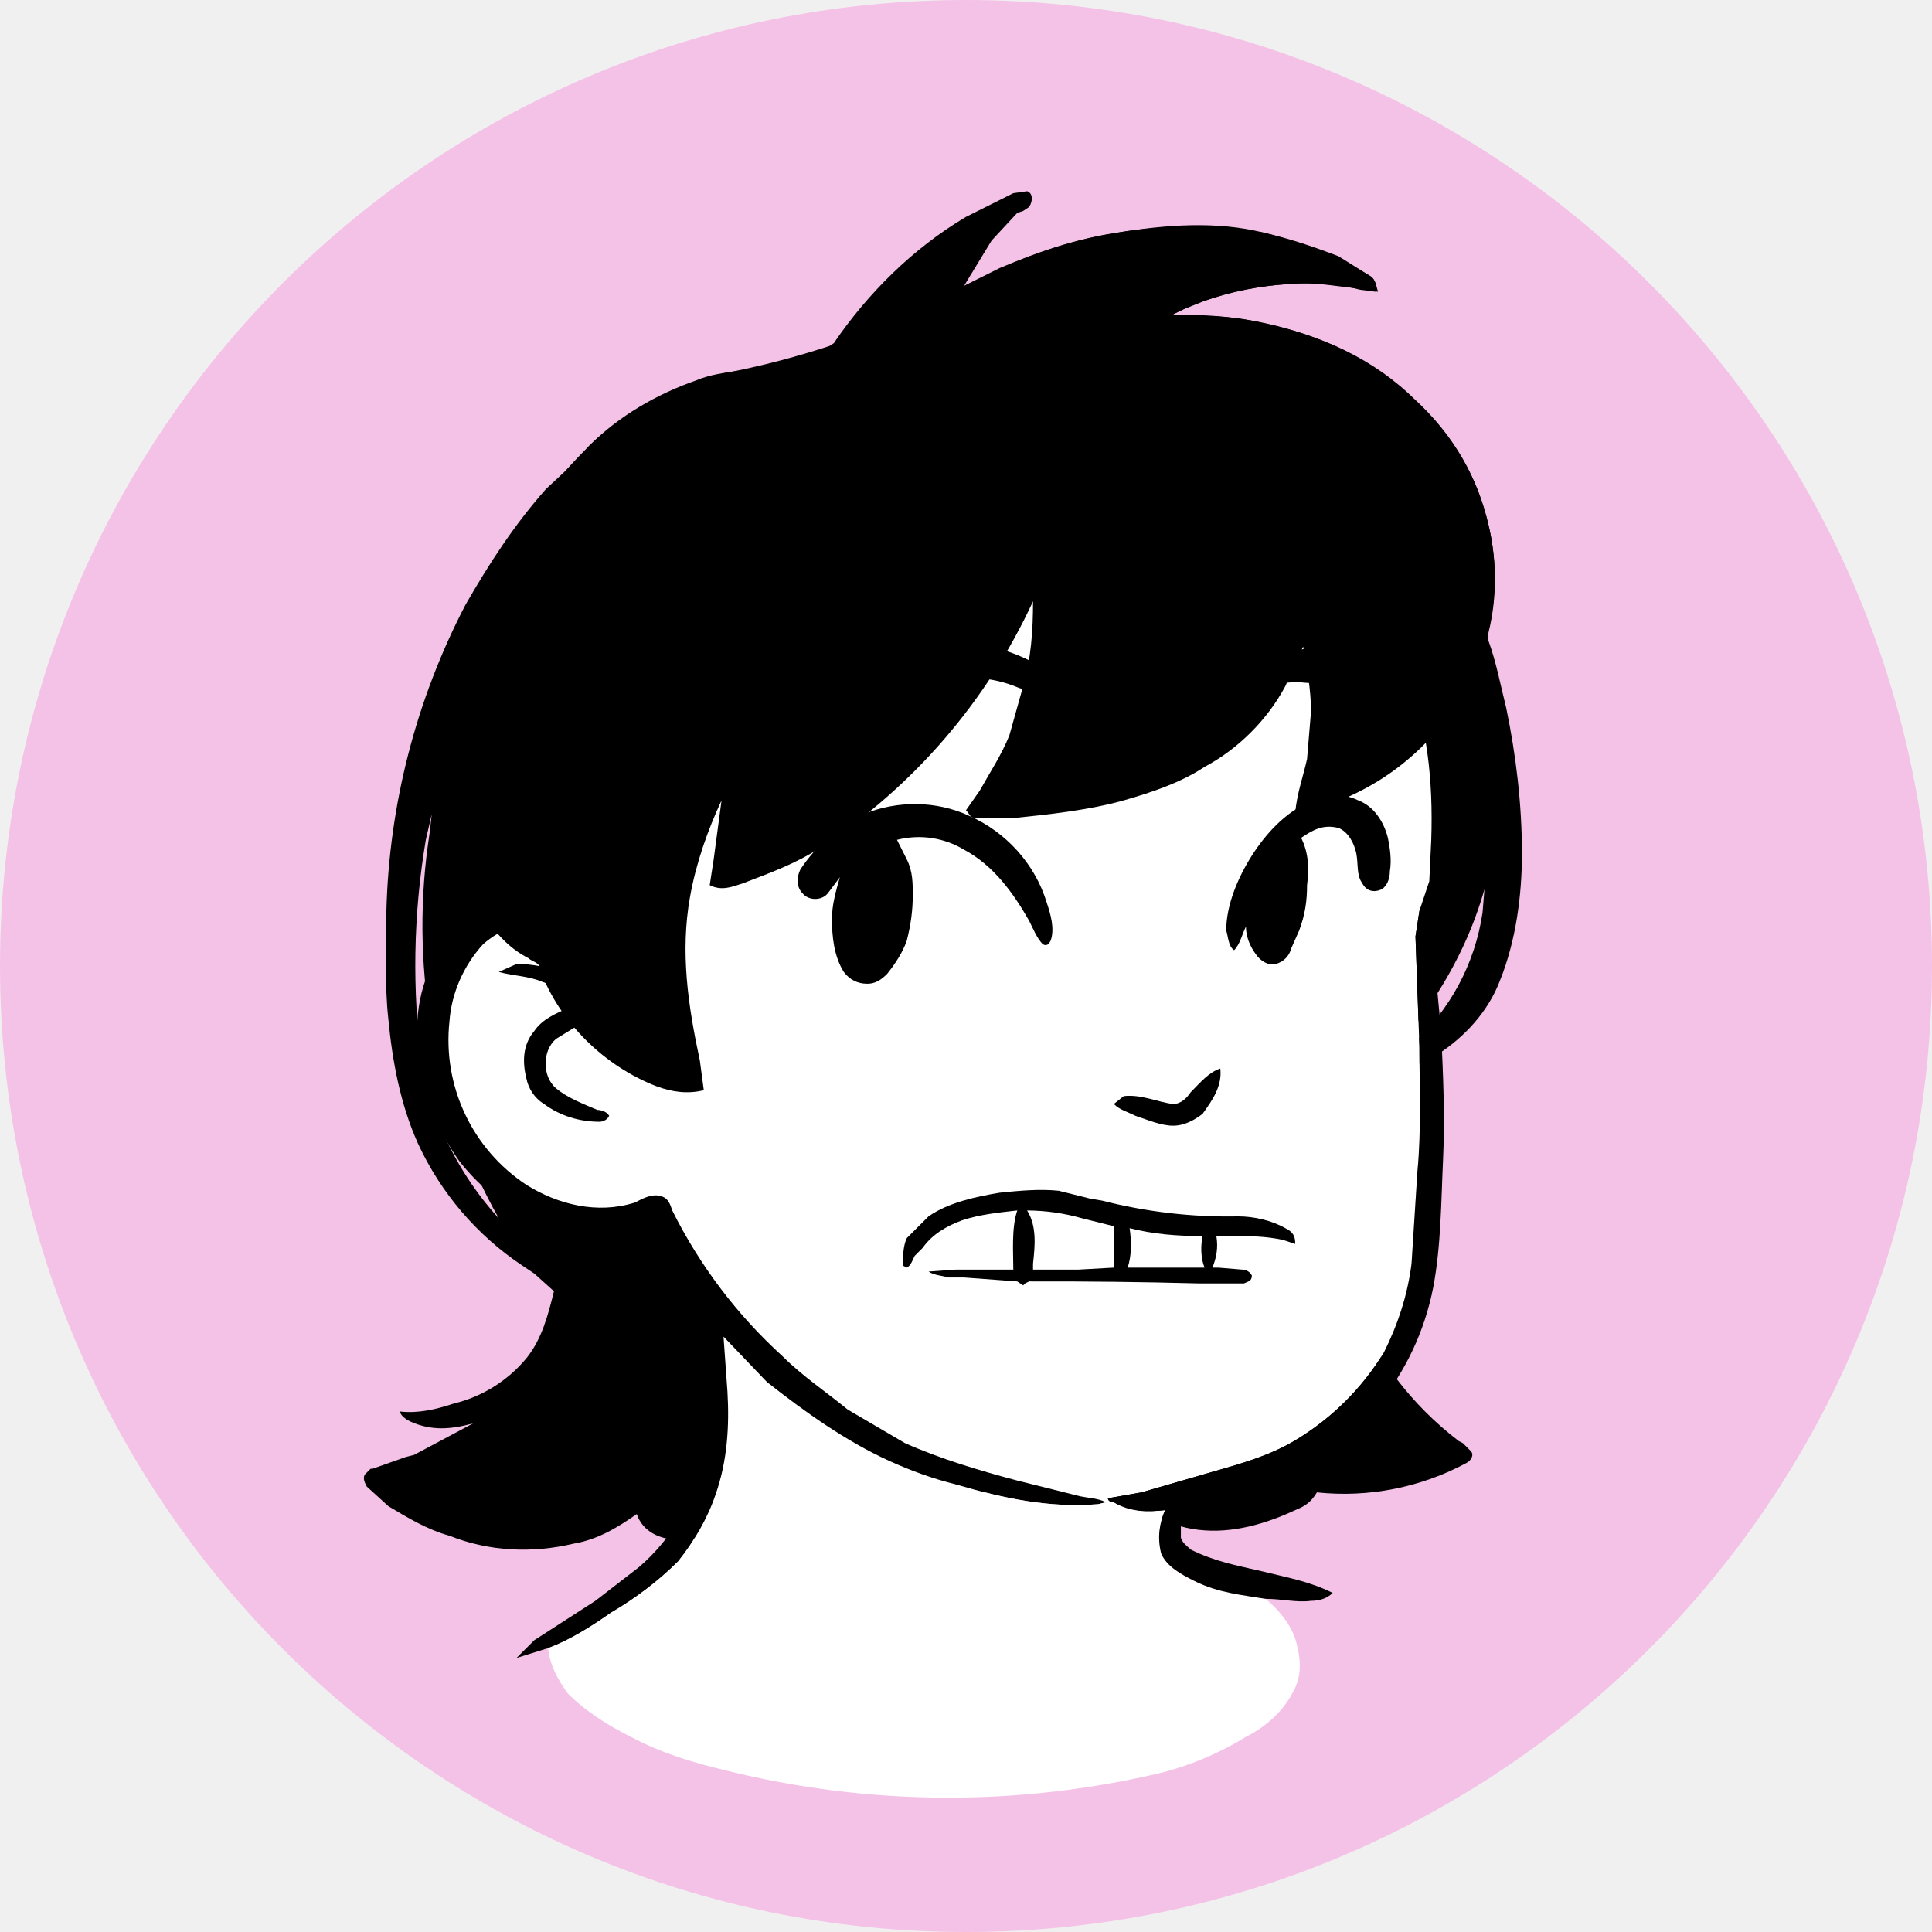
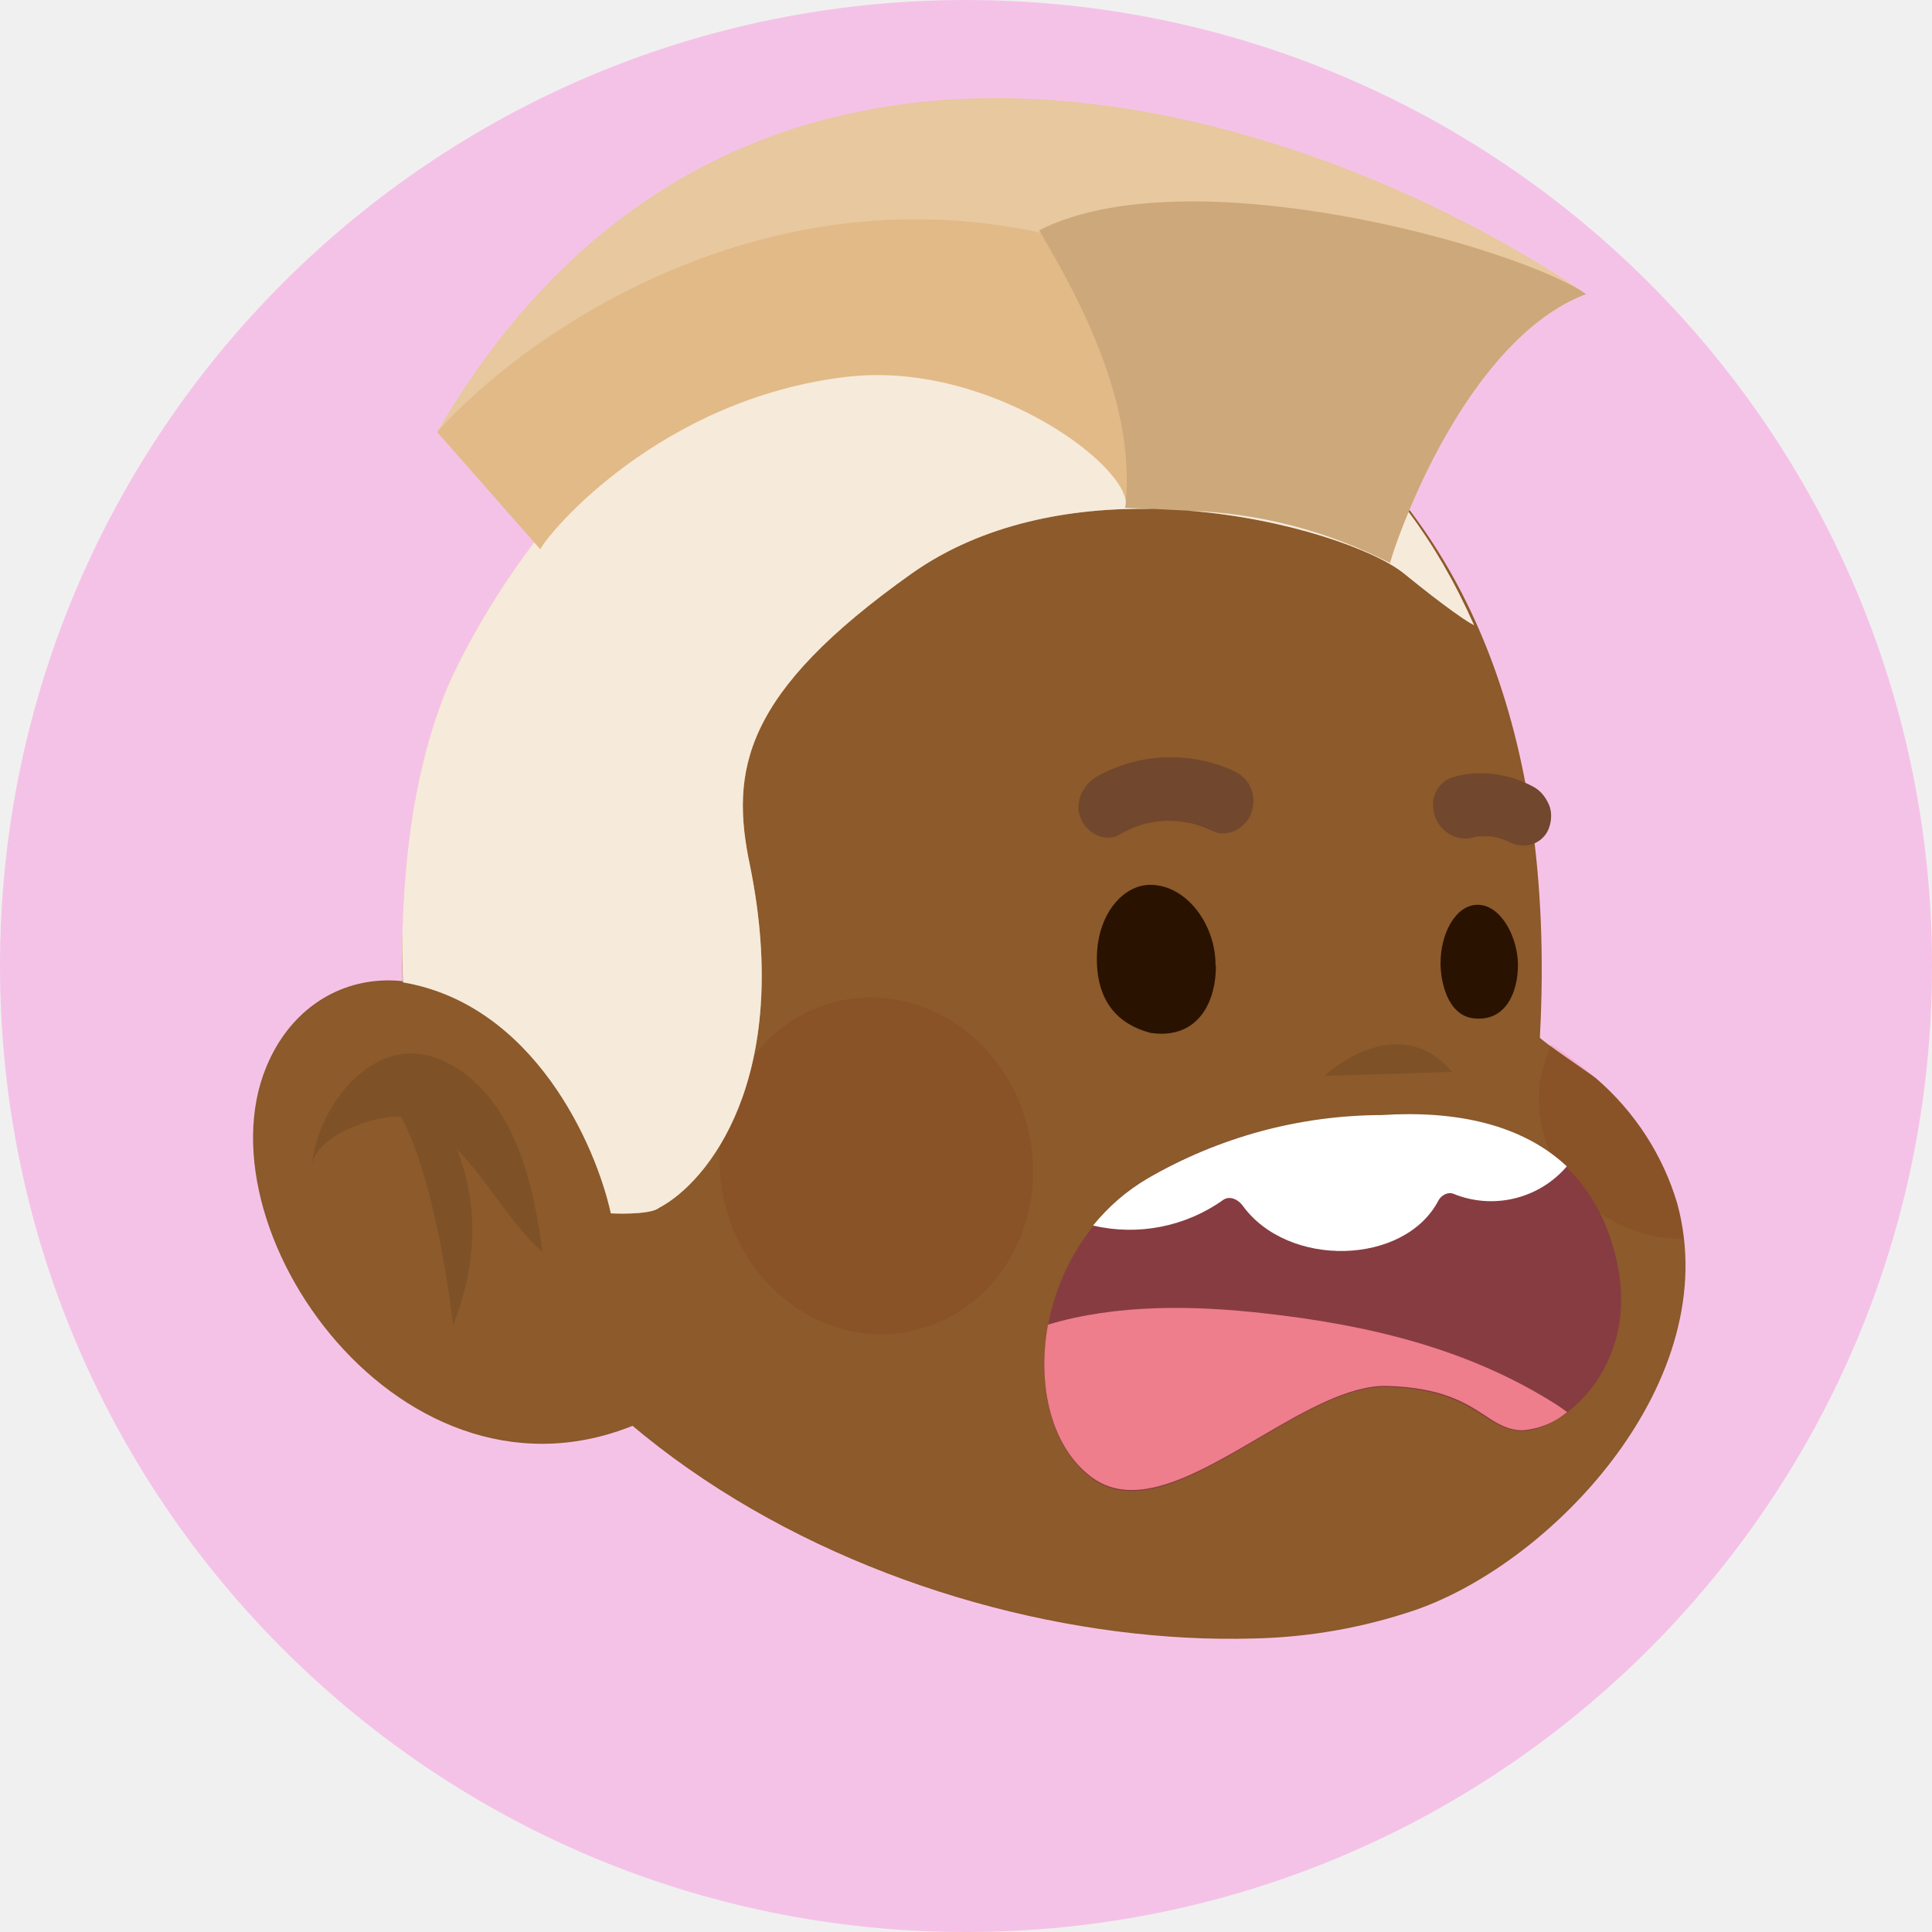
- <svg xmlns="http://www.w3.org/2000/svg" viewBox="0 0 980 980" fill="none" shape-rendering="auto" width="128" height="128">
+ <svg xmlns="http://www.w3.org/2000/svg" viewBox="0 0 480 480" fill="none" shape-rendering="auto" width="128" height="128">
  <mask id="viewboxMask">
-     <rect width="980" height="980" rx="490" ry="490" x="0" y="0" fill="#fff" />
+     <rect width="480" height="480" rx="240" ry="240" x="0" y="0" fill="#fff" />
  </mask>
  <g mask="url(#viewboxMask)">
-     <rect fill="#f5c2e7" width="980" height="980" x="0" y="0" />
-     <g transform="translate(10 -60)">
-       <path fill-rule="evenodd" clip-rule="evenodd" d="M512 165c2-3 2-7-1-8l-7 1-2 1-22 11c-27 16-50 39-67 64l-4 3h-2c-12 4-24 8-36 10l-6 1c-7 1-15 2-22 5-20 7-39 18-54 33l-8 9-14 13c-16 18-29 38-41 59a356 356 0 0 0-40 155c0 18-1 37 1 55 2 21 6 43 15 63a150 150 0 0 0 53 62l6 4 10 9c-3 12-6 24-14 34a69 69 0 0 1-37 23c-9 3-18 5-27 4 0 2 3 4 5 5 11 5 21 4 32 1l-30 16-4 1-17 6h-1l-3 3c-1 2 0 4 1 6l11 10c10 6 20 12 31 15 20 8 42 9 63 4 12-2 22-8 32-15 3 9 12 13 21 13l8-1 13-2 31-7 50-11 32-3h42c18 0 36 3 54 8l11 4c7 3 14 6 23 7 17 2 34-3 49-10 5-2 8-4 11-9a131 131 0 0 0 76-15c2-1 4-4 2-6l-4-4-2-1a168 168 0 0 1-54-71c-4-11-8-24-6-36 0-5 2-9 6-12l7-2h1l-3-60c28-27 51-60 62-99l-1 12a112 112 0 0 1-36 67c-2 2-4 4-7 4 0 3 2 5 4 6 6 1 12-2 16-5 14-9 26-22 32-38 8-20 11-43 11-64 0-25-3-50-8-74-3-12-5-23-9-34v-7c5-19 4-40-2-59-7-25-22-46-42-62-10-9-22-16-35-22a183 183 0 0 0-82-15l6-3 10-4c14-5 29-8 44-9a118 118 0 0 1 32 2l4 1 8 1v-2c0-2-1-5-3-6l-16-10c-13-5-25-9-38-12-24-6-50-4-74 0-21 3-41 10-60 18l-8 4-10 5 14-23 13-14 3-1 3-2ZM208 482l1-9-3 13a382 382 0 0 0-2 114 160 160 0 0 0 39 78 304 304 0 0 1-36-189l1-7Z" fill="#000000" />
-       <path d="M528 244c41 6 80 22 113 47 28 21 50 49 65 81 13 28 20 60 19 91-1 15-3 30-8 44h-2l1-21c1-30-2-59-13-87-10-30-28-57-50-79-42-40-98-62-156-63a243 243 0 0 0-196 94 207 207 0 0 0-40 139l2 25c8 0 19 0 25 7l-3 3-17 1c-12 1-24 5-33 13a64 64 0 0 0-17 39c-5 32 12 65 39 83 16 10 36 15 55 9 4-2 9-5 14-3 3 1 4 4 5 7a251 251 0 0 0 90 100c8 7 18 13 28 18 18 8 38 14 57 19l32 8c5 1 9 1 13 3l-4 1c-25 2-48-3-72-10-12-3-23-7-34-12a306 306 0 0 1-84-63l2 28c1 17 0 35-6 52-4 12-11 24-19 34-10 10-22 19-34 26-10 7-21 14-32 18l-16 5 9-9 31-20 22-17a95 95 0 0 0 32-56c2-14 2-28 2-43v-27c-10-14-22-29-27-46-17 8-38 7-55-1-17-7-32-19-43-33-12-17-19-36-21-56s2-40 15-56c9-10 22-18 35-21-4-14-6-29-6-44a234 234 0 0 1 83-173 249 249 0 0 1 199-55Z" fill="#000" />
-       <path d="M653 320c22 22 40 49 50 79 11 28 14 57 13 87l-1 21-5 15-2 13 2 56c0 21 1 42-1 63l-3 47c-2 16-7 31-14 45-11 18-26 33-44 44-13 8-27 12-41 16l-38 11-17 3c0 1 1 2 3 2 8 5 17 5 26 4-3 7-4 14-2 22 3 7 11 11 17 14 12 6 24 7 36 9 7 6 14 14 16 24 2 8 2 16-2 23-5 10-14 18-24 23-13 8-27 14-42 18a468 468 0 0 1-222-1c-17-4-33-9-48-17-12-6-23-13-32-22-5-7-9-14-10-23 11-4 22-11 32-18 12-7 24-16 34-26 8-10 15-22 19-34 6-17 7-35 6-52l-2-28 22 23c19 15 40 30 62 40 11 5 22 9 34 12 24 7 47 12 72 10l4-1c-4-2-8-2-13-3l-32-8c-19-5-39-11-57-19l-29-17c-11-9-23-17-33-27a251 251 0 0 1-56-74c-1-3-2-6-5-7-5-2-10 1-14 3-19 6-39 1-55-9a88 88 0 0 1-39-83c1-14 7-28 17-39 9-8 21-12 33-13l17-1 3-3c-6-7-17-7-25-7l-2-25a207 207 0 0 1 40-139 243 243 0 0 1 196-94c58 1 114 23 156 63Z" fill="#ffffff" />
-       <path d="M710 522c3 0 3 4 4 6 3 11 4 23 5 34l2 21c1 22 2 43 1 65-1 21-1 44-5 65a136 136 0 0 1-80 99c-15 7-31 11-48 13v15c1 3 3 4 5 6 12 6 23 8 36 11 12 3 24 5 36 11-3 3-7 4-11 4-7 1-15-1-23-1-12-2-24-3-36-9-6-3-14-7-17-14-2-8-1-15 2-22-9 1-18 1-26-4-2 0-3-1-3-2l17-3 38-11c14-4 28-8 41-16 18-11 33-26 44-44 7-14 12-29 14-45l3-47c2-21 1-42 1-63l-2-56 2-13ZM252 549c8 0 17 1 23 7 5 4 10 9 12 15 1 3 0 6-2 8l-13 8c-7 6-7 19 0 25 6 5 14 8 21 11 2 0 5 1 6 3-1 2-3 3-5 3-10 0-20-3-28-9-5-3-8-8-9-13-2-8-2-17 4-24 4-6 11-9 18-12-4-5-7-11-14-13-7-3-15-3-22-5l9-4Z" fill="#000" />
-       <path d="M679 466c8 3 13 11 15 19 1 5 2 11 1 17 0 3-1 7-4 9-4 2-8 1-10-3-3-4-2-10-3-15s-4-11-9-13c-8-2-13 1-19 5 4 8 4 16 3 24 0 8-1 15-4 23l-4 9c-1 4-4 7-8 8s-8-2-10-5c-3-4-5-9-5-14-2 4-3 9-6 12-3-2-3-7-4-10 0-13 6-27 13-38s17-22 29-27c8-4 17-5 25-1ZM482 474c18 8 33 24 39 44 2 6 4 13 2 19-1 2-2 3-4 2-3-3-5-8-7-12-8-14-18-28-33-36-10-6-22-8-34-5l5 10c3 6 3 12 3 18 0 8-1 15-3 23-2 6-6 12-10 17-3 3-6 5-10 5-5 0-9-2-12-6-5-8-6-18-6-27 0-7 2-14 4-21l-6 8c-3 4-10 4-13 0-3-3-3-8-1-12 8-12 19-22 32-28 17-7 37-7 54 1Z" fill="#000000" />
-       <path d="M479 386c16 1 33 7 46 17 3 3 7 5 8 9 1 2-1 5-3 4-8-1-15-5-23-7-7-3-15-5-23-5-7-1-15 0-22 1-15 2-30 9-43 16l-21 9-1-1c1-4 3-9 6-12 6-10 17-16 27-21 15-7 32-11 49-10ZM673 390c5 2 11 5 15 10 4 4 5 9 4 15l-23-7c-7-2-13-1-20-2-7 0-15 1-21 5l-13 8h-3c-1-3 0-6 2-8 5-9 13-15 22-18 12-4 24-6 37-3Z" fill="#000000" />
-       <path d="M609 602c1 9-4 16-9 23-4 3-9 6-15 6s-13-3-19-5c-4-2-8-3-11-6l5-4c9-1 17 3 25 4 4 0 7-3 9-6 5-5 9-10 15-12Z" fill="#000000" />
-       <path fill-rule="evenodd" clip-rule="evenodd" d="m527 664 16 4 6 1a258 258 0 0 0 69 8c8 0 17 2 24 6 4 2 5 4 5 8l-6-2c-9-2-17-2-26-2h-8c1 6 0 11-2 16h3l12 1c2 0 4 1 5 3 0 3-2 3-4 4h-23a2932 2932 0 0 0-86-1l-2 1-1 1-3-2-27-2a3065 3065 0 0 0-8 0c-3-1-7-1-10-3l14-1h29c0-9-1-21 2-30-9 1-19 2-28 5-8 3-15 7-20 14l-4 4c-1 2-2 5-4 6l-2-1c0-4 0-10 2-14l11-11c10-7 24-10 36-12 10-1 20-2 30-1Zm-16 10a104 104 0 0 1 28 4l16 4v21l-18 1h-23v-3c1-9 2-19-3-27Zm89 13c-13 0-25-1-37-4 1 7 1 14-1 20h39c-2-5-2-11-1-16Z" fill="#000000" />
-       <path d="M631 178a213 213 0 0 1 54 22c3 2 3 5 4 8l-13-2c-10-1-20-3-30-2-22 1-43 6-62 16 16 0 31 0 47 4 29 6 56 18 77 39 17 16 30 36 36 59 5 19 6 39 1 59a127 127 0 0 1-73 84l-20 9-5-2c1-10 4-18 6-27l2-24c0-11-2-22-4-33l-9 20c-9 17-24 32-41 41-12 8-27 13-41 17-18 5-37 7-56 9h-19c-3 0-3-2-5-4l7-10c5-9 11-18 15-28l7-25c4-14 5-28 5-43a299 299 0 0 1-108 125c-12 8-26 13-39 18-6 2-11 4-17 1l2-13 4-30c-7 15-13 32-16 49-5 28-1 55 5 83l2 15c-8 2-16 1-24-2-26-10-49-32-59-59 0-4-4-4-6-6-10-5-18-14-23-23-9-14-15-31-17-48a204 204 0 0 1 30-136c11-20 25-37 41-53a146 146 0 0 1 75-38 432 432 0 0 0 57-16c27-10 51-24 77-36a229 229 0 0 1 133-18Z" fill="#000000" />
+     <rect fill="#f5c2e7" width="480" height="480" x="0" y="0" />
+     <g transform="matrix(.85775 0 0 .85427 52 47)">
+       <path d="M264 38.6s131.4 20.6 121.4 208.1c0 .7 15.2 10.9 16.4 12a77.1 77.1 0 0 1 23.4 36.3c13.9 51.3-35.7 104.2-75.8 118.2a155 155 0 0 1-46.7 8.3c-103.1 3-239.7-62.7-246.7-191a202.7 202.7 0 0 1 15.1-83.9c0 .1 57.4-142.5 192.9-108Z" fill="#8c5a2b" />
+       <path d="M388.7 248.7a57 57 0 0 0-3.2 10.5 40 40 0 0 0 8.5 30.4 42.3 42.3 0 0 0 33 15.7c-3.2-31.7-29-50.7-38.3-56.6ZM203.5 332c24.4-5.2 39.6-31 33.9-57.5-5.7-26.5-30.2-43.7-54.6-38.5-24.4 5.3-39.5 31-33.8 57.6 5.7 26.5 30.1 43.7 54.5 38.5Z" fill="#DC2400" style="mix-blend-mode:multiply" opacity=".1" />
+       <path opacity=".1" d="M323 257.9s20.9-19.9 37-1.2Z" fill="#000" />
+       <path d="M128.7 356.9C59.3 391.7-3.7 304.4 16.5 255.3c12.9-31.4 50.4-33.8 72.1-5.2a185 185 0 0 1 29.1 59.1" fill="#8c5a2b" />
+       <path opacity=".1" d="M71.5 279c9 9 16.1 22.5 25 30-1.7-12.5-4.3-26-10.4-37.3-6.2-11.6-17.5-21-29-20.3-14.2 1-25.9 17.6-27.4 32.6 1-9 19-15 25.9-14.2 10.8 20.4 15 60.6 15 60.6 9-22.7 5.4-40.7 1-51.5Z" fill="#000" />
    </g>
-     <g transform="translate(10 -60)" />
+     <g transform="matrix(.85472 0 0 .855 19 -17)">
+       <path d="M311.4 362.3C339 346 362.6 345 379.3 344c33.3-2 61.1 8.8 68.5 42.7 6.8 31.2-16.9 49.4-27.8 49-11-.3-13.3-12.2-39.3-12.8-26-.6-63.4 42.9-85.5 26.6-22.2-16.4-18.4-66.6 16.2-87Z" fill="#873C41" />
+       <path d="M433.3 430.2a22.8 22.8 0 0 1-13.1 5.3c-4.3-.1-7.3-2-10.9-4.4-5.5-3.6-12.6-8.1-28.5-8.5-11-.2-24.1 7.4-37.2 15.1-17.8 10.4-35.6 20.9-48.4 11.5-11.7-8.6-16.1-26.4-12.8-44.4 20-6 42.3-5.6 62.8-3.3 29.5 3.3 59.2 10 85.4 26.8a84 84 0 0 1 2.7 1.9Z" fill="#EE7E8B" />
+       <path d="M333.4 368.5a46.8 46.8 0 0 1-37.9 7.5c4.3-5.3 9.6-10 15.9-13.7a136.3 136.3 0 0 1 68-18.4c21.6-1.4 40.8 2.7 53.8 14.9l-.6.7a29 29 0 0 1-32.3 7.3c-1.6-.7-3.6.4-4.4 1.9-9.8 18.9-43.8 19.8-57 1.4-1.3-1.7-3.6-2.8-5.5-1.6Z" fill="#fff" />
+     </g>
+     <g transform="matrix(.85472 0 0 .855 19 -17)">
+       <path d="M331.2 300.5c0 11.9-6.2 21.5-19.1 19.5-9.3-2.5-15.5-9-15.5-21.5 0-13 7.7-21.5 15.5-21.5 10.6 0 19.1 11.6 19 23.5ZM419 300.3c0 8-3.6 16.5-12.8 15.5-7.8-.8-9.7-11-9.7-16 0-8.7 4.4-17 10.8-17 6.8 0 11.7 9.5 11.7 17.5Z" fill="#2A1200" />
+       <path d="M337 244.2a43.9 43.9 0 0 0-40.5 1.4c-4 2.3-6.6 7.7-4.5 12.3 1.9 4.2 7 6.9 11.2 4.5 1.3-.8 2.6-1.4 4-2 .4-.2 1.5-.4 1.9-.7l.6-.2a37.5 37.5 0 0 1 6.5-1.1h1.9a34.2 34.2 0 0 1 6.3.8l2 .6c1.3.4 2.6 1 4 1.6 4 2 9.6-.8 11.1-5.3 1.7-5-.3-9.8-4.6-11.9ZM423.5 248.5c-7.4-4-16-5-23.6-2.7-2 .6-4 2.4-4.8 4.4-1 2-1 4.8-.2 7a10 10 0 0 0 4.6 5.3 9 9 0 0 0 6.6.7l1.1-.3h3.6c1.4.1 2.8.5 4.2 1l1.4.6c2 1.1 4.6 1.4 6.7.7 2-.6 4-2.3 4.8-4.4.8-2 1.1-4.6.2-6.9-1-2.3-2.4-4.2-4.6-5.4Z" fill="#71472D" />
+     </g>
+     <g transform="matrix(.85472 0 0 .85667 18 -15)">
+       <path d="M440 102.8c-74-50.6-244.4-113.6-334 40l28.2 32c-17 22.4-25.2 41.9-25.7 43.2-8.8 22-12 46.3-12.6 70.6-.1 4.6 0 9.2.2 13.8 38.1 6.5 56.1 47.3 60.4 67 0 0 11.3.6 14-1.6 14-7.3 38.9-37.4 26.5-99-6-28-2-50.3 47-85 20.6-14.5 46.3-19.2 70.3-18.7a1221.6 1221.6 0 0 0 10 .5c29.2 2.3 54.4 11.5 62.7 18.2 12.8 10.4 19 14.4 20.4 15-5.6-12.6-12-23.5-19-32.8 7.8-19 21.9-44.5 40.7-57.4 3.5-2.4 7.1-4.4 10.9-5.8Z" fill="#e2ba87" />
+       <path d="M106 142.8c89.6-153.6 260-90.6 334-40-20-13.7-115.5-40.5-159-18.5l.4.7c-83-18-151.1 30.5-175.4 57.8Z" fill="#fff" fill-opacity=".2" />
+       <path d="M440 102.8c-30.4 11.2-51 58-57 78-28.5-14-47-15-77-16 4-32.8-17.7-67.8-25-80.5 43.5-22 139 4.8 159 18.5Z" fill="#000" fill-opacity=".1" />
+       <path d="M306.2 163.2c-.8-12-40.7-41.1-81.2-36.4-54.1 6.4-86.5 45-89 50l-1.8-2c-17 22.4-25.2 41.9-25.7 43.2-8.8 22-12 46.3-12.6 70.6-.1 4.6 0 9.2.2 13.8 38.1 6.5 56.1 47.3 60.4 67 0 0 11.3.6 14-1.6 14-7.3 38.9-37.4 26.5-99-6-28-2-50.3 47-85 20.6-14.5 46.3-19.2 70.3-18.7l-8.3-.3.2-1.6ZM324.3 165.6c29.2 2.3 54.4 11.5 62.7 18.2 12.8 10.4 19 14.4 20.4 15-5.6-12.6-12-23.5-19-32.8-2.4 5.6-4.2 10.7-5.4 14.7v.1a138.1 138.1 0 0 0-58.7-15.2Z" fill="#fff" fill-opacity=".7" />
+     </g>
+     <g transform="matrix(.85472 0 0 .85667 14 -12)" />
  </g>
</svg>
